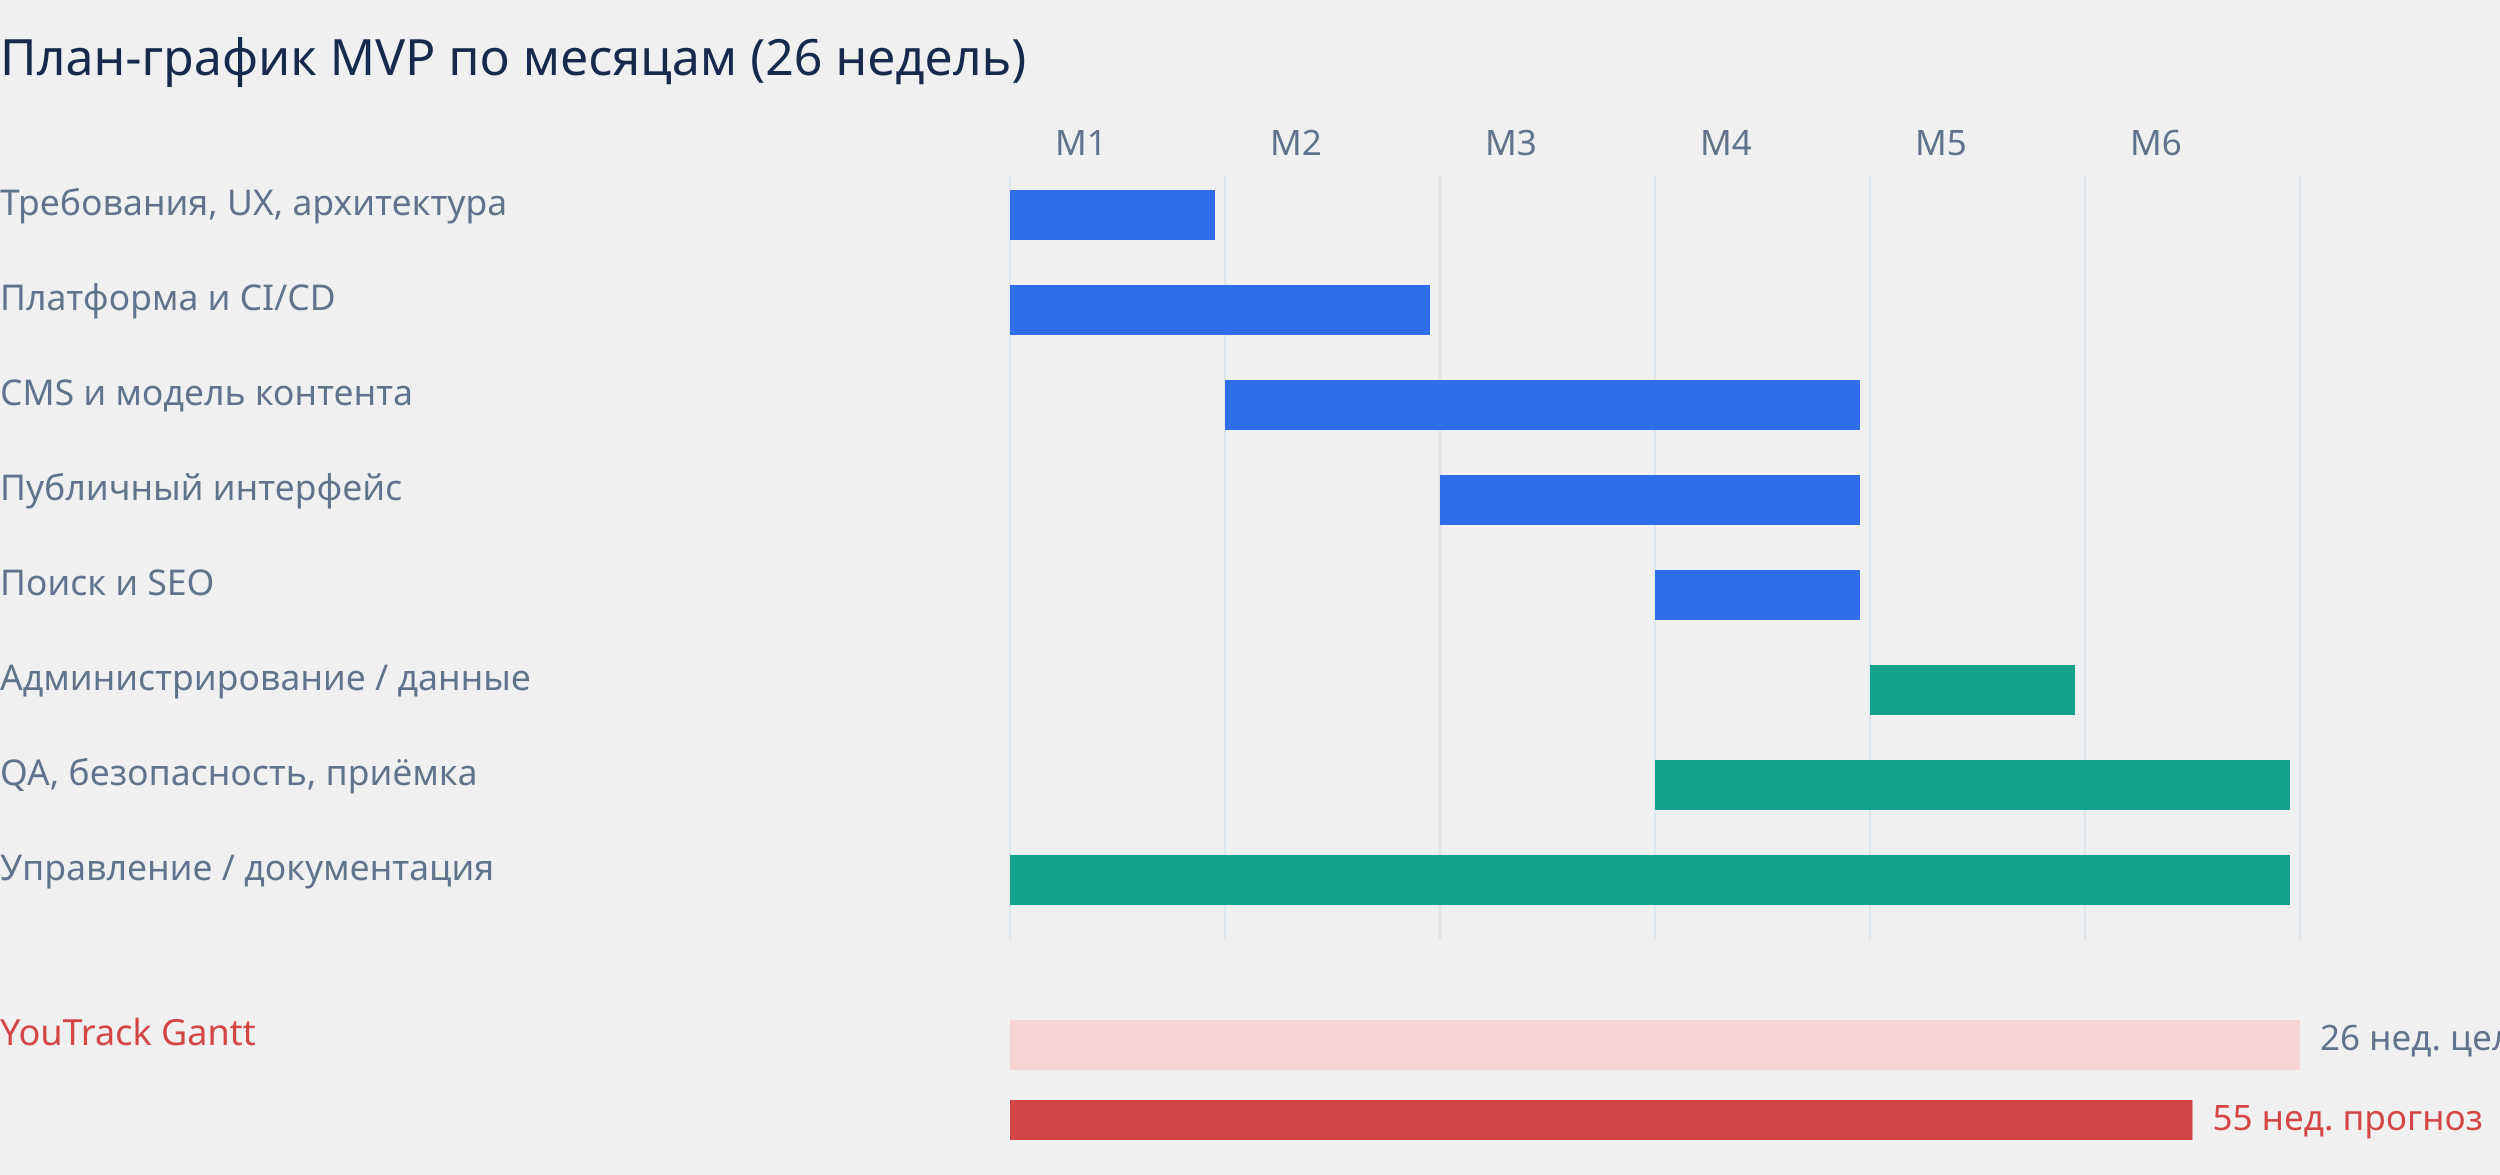
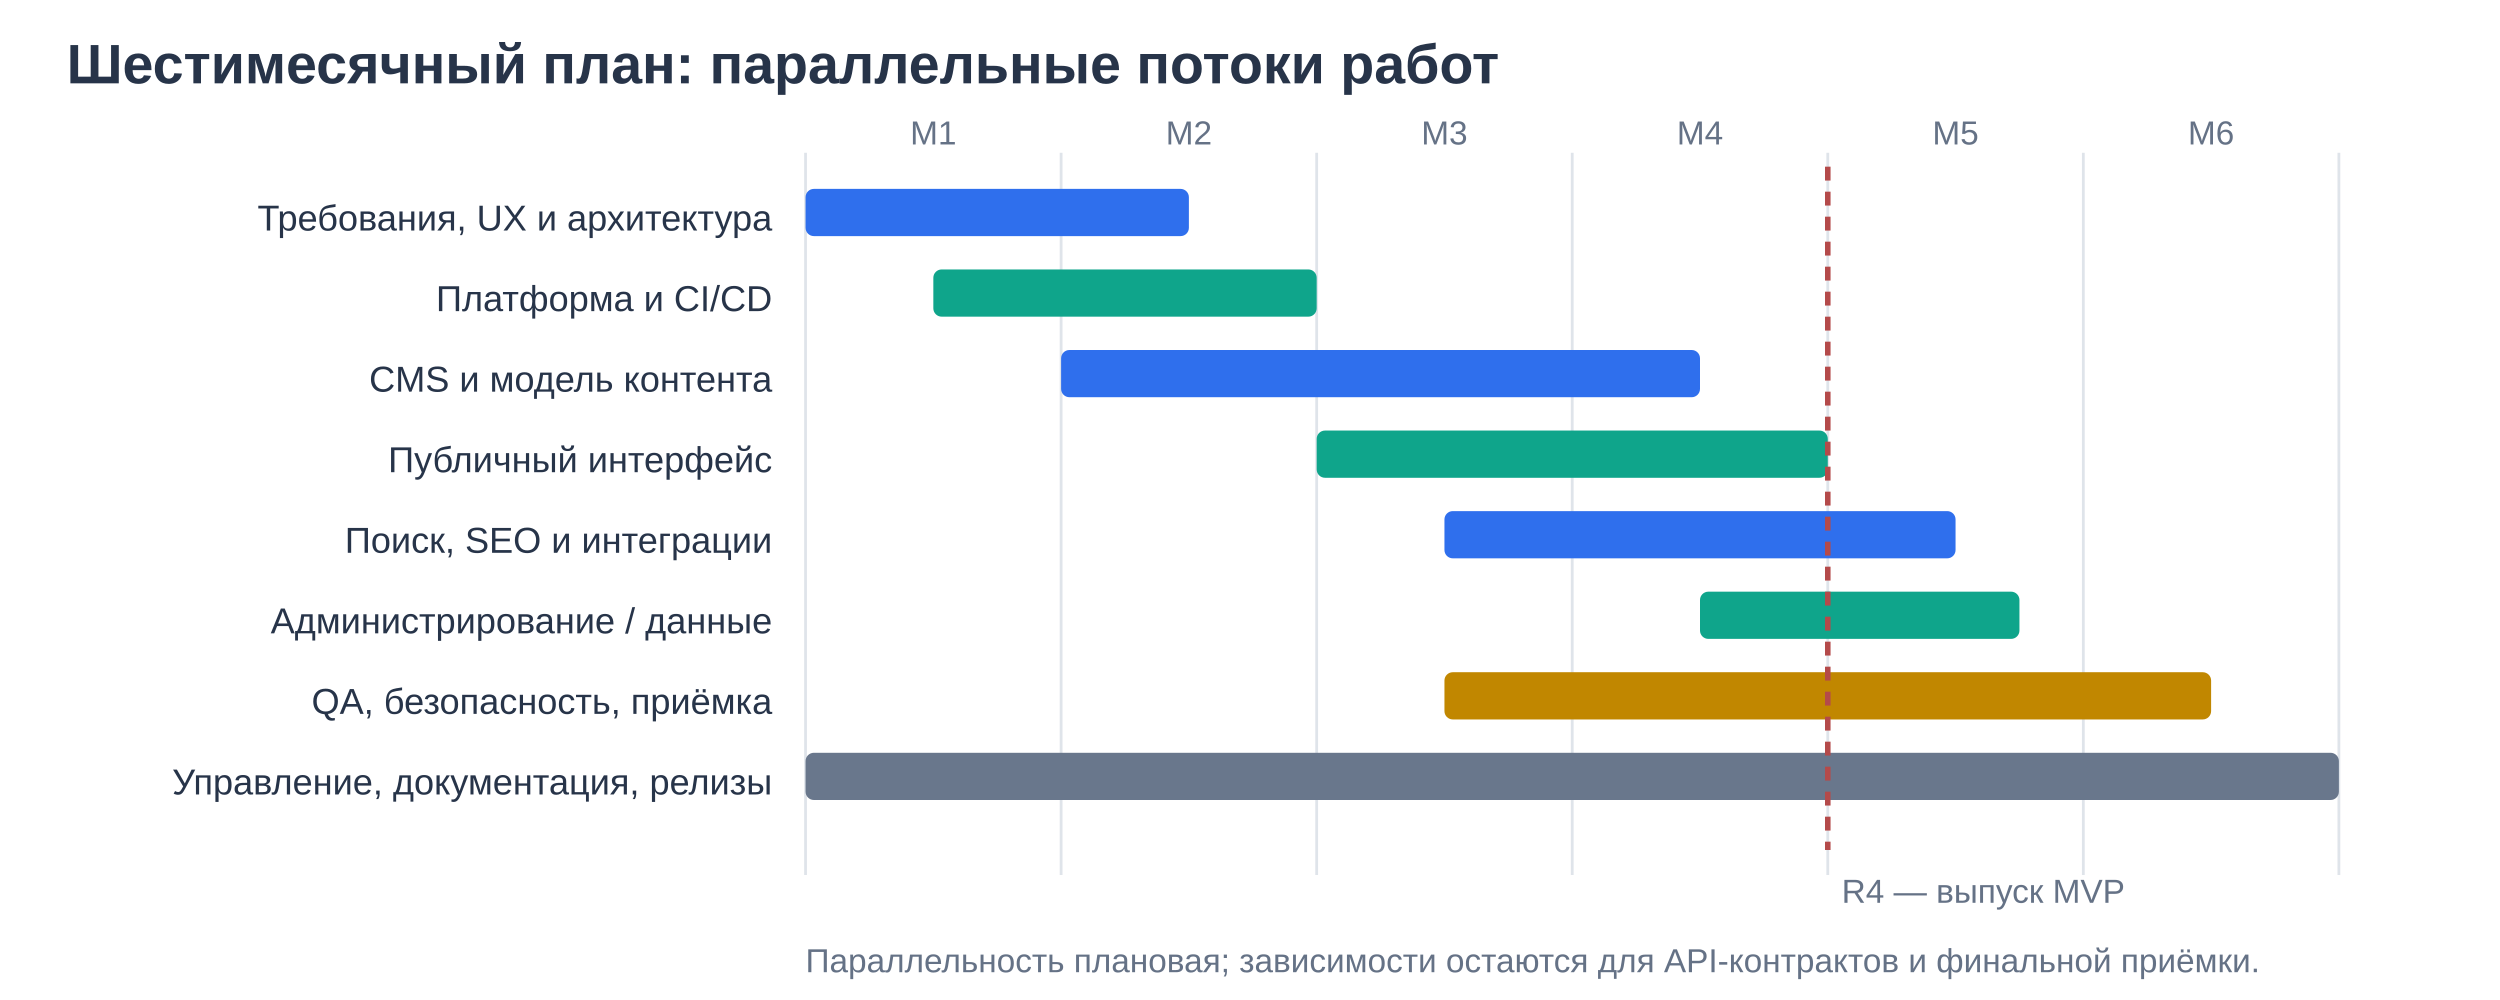
- <svg xmlns="http://www.w3.org/2000/svg" width="500" height="235" preserveAspectRatio="xMinYMin meet" viewBox="0 0 500 235" version="1.0" fill-rule="evenodd">
-   <clipPath id="clip">
-     <rect x="0" y="0" width="500" height="235" />
-   </clipPath>
-   <g id="group" transform="scale(1,-1) translate(0,-235)" style="clip-path: url(#clip)">
-     <g transform="">
-       <text x="0" y="220" style="font-family: YT-Bold; font-size: 10px;fill: rgb(9%,16%,30%); stroke:none;" transform="translate(0,440) scale(1,-1)">План-график MVP по месяцам (26 недель)</text>
-       <text x="211" y="204" style="font-family: YT-Bold; font-size: 7px;fill: rgb(38%,45%,54%); stroke:none;" transform="translate(0,408) scale(1,-1)">M1</text>
-       <path d="M 202,47 L 202,200 Z" style="stroke: rgb(87%,90%,92%); stroke-linecap: butt; stroke-width: 0.5;" />
-       <text x="254" y="204" style="font-family: YT-Bold; font-size: 7px;fill: rgb(38%,45%,54%); stroke:none;" transform="translate(0,408) scale(1,-1)">M2</text>
-       <path d="M 245,47 L 245,200 Z" style="stroke: rgb(87%,90%,92%); stroke-linecap: butt; stroke-width: 0.5;" />
-       <text x="297" y="204" style="font-family: YT-Bold; font-size: 7px;fill: rgb(38%,45%,54%); stroke:none;" transform="translate(0,408) scale(1,-1)">M3</text>
-       <path d="M 288,47 L 288,200 Z" style="stroke: rgb(87%,90%,92%); stroke-linecap: butt; stroke-width: 0.5;" />
-       <text x="340" y="204" style="font-family: YT-Bold; font-size: 7px;fill: rgb(38%,45%,54%); stroke:none;" transform="translate(0,408) scale(1,-1)">M4</text>
-       <path d="M 331,47 L 331,200 Z" style="stroke: rgb(87%,90%,92%); stroke-linecap: butt; stroke-width: 0.5;" />
-       <text x="383" y="204" style="font-family: YT-Bold; font-size: 7px;fill: rgb(38%,45%,54%); stroke:none;" transform="translate(0,408) scale(1,-1)">M5</text>
-       <path d="M 374,47 L 374,200 Z" style="stroke: rgb(87%,90%,92%); stroke-linecap: butt; stroke-width: 0.5;" />
-       <text x="426" y="204" style="font-family: YT-Bold; font-size: 7px;fill: rgb(38%,45%,54%); stroke:none;" transform="translate(0,408) scale(1,-1)">M6</text>
-       <path d="M 417,47 L 417,200 Z" style="stroke: rgb(87%,90%,92%); stroke-linecap: butt; stroke-width: 0.5;" />
-       <path d="M 460,47 L 460,200 Z" style="stroke: rgb(87%,90%,92%); stroke-linecap: butt; stroke-width: 0.5;" />
-       <text x="0" y="192" style="font-family: YT; font-size: 7.1px;fill: rgb(38%,45%,54%); stroke:none;" transform="translate(0,384) scale(1,-1)">Требования, UX, архитектура</text>
-       <rect x="202" y="187" width="41" height="10" style="stroke: none; stroke-linecap: butt; stroke-width: 1; fill: rgb(18%,43%,92%); fill-rule: evenodd;" />
-       <text x="0" y="173" style="font-family: YT; font-size: 7.1px;fill: rgb(38%,45%,54%); stroke:none;" transform="translate(0,346) scale(1,-1)">Платформа и CI/CD</text>
-       <rect x="202" y="168" width="84" height="10" style="stroke: none; stroke-linecap: butt; stroke-width: 1; fill: rgb(18%,43%,92%); fill-rule: evenodd;" />
-       <text x="0" y="154" style="font-family: YT; font-size: 7.1px;fill: rgb(38%,45%,54%); stroke:none;" transform="translate(0,308) scale(1,-1)">CMS и модель контента</text>
-       <rect x="245" y="149" width="127" height="10" style="stroke: none; stroke-linecap: butt; stroke-width: 1; fill: rgb(18%,43%,92%); fill-rule: evenodd;" />
-       <text x="0" y="135" style="font-family: YT; font-size: 7.1px;fill: rgb(38%,45%,54%); stroke:none;" transform="translate(0,270) scale(1,-1)">Публичный интерфейс</text>
-       <rect x="288" y="130" width="84" height="10" style="stroke: none; stroke-linecap: butt; stroke-width: 1; fill: rgb(18%,43%,92%); fill-rule: evenodd;" />
-       <text x="0" y="116" style="font-family: YT; font-size: 7.1px;fill: rgb(38%,45%,54%); stroke:none;" transform="translate(0,232) scale(1,-1)">Поиск и SEO</text>
-       <rect x="331" y="111" width="41" height="10" style="stroke: none; stroke-linecap: butt; stroke-width: 1; fill: rgb(18%,43%,92%); fill-rule: evenodd;" />
-       <text x="0" y="97" style="font-family: YT; font-size: 7.1px;fill: rgb(38%,45%,54%); stroke:none;" transform="translate(0,194) scale(1,-1)">Администрирование / данные</text>
-       <rect x="374" y="92" width="41" height="10" style="stroke: none; stroke-linecap: butt; stroke-width: 1; fill: rgb(7%,63%,54%); fill-rule: evenodd;" />
-       <text x="0" y="78" style="font-family: YT; font-size: 7.1px;fill: rgb(38%,45%,54%); stroke:none;" transform="translate(0,156) scale(1,-1)">QA, безопасность, приёмка</text>
-       <rect x="331" y="73" width="127" height="10" style="stroke: none; stroke-linecap: butt; stroke-width: 1; fill: rgb(7%,63%,54%); fill-rule: evenodd;" />
-       <text x="0" y="59" style="font-family: YT; font-size: 7.1px;fill: rgb(38%,45%,54%); stroke:none;" transform="translate(0,118) scale(1,-1)">Управление / документация</text>
-       <rect x="202" y="54" width="256" height="10" style="stroke: none; stroke-linecap: butt; stroke-width: 1; fill: rgb(7%,63%,54%); fill-rule: evenodd;" />
-       <text x="0" y="26" style="font-family: YT-Bold; font-size: 7.2px;fill: rgb(83%,27%,27%); stroke:none;" transform="translate(0,52) scale(1,-1)">YouTrack Gantt</text>
-       <rect x="202" y="21" width="258" height="10" style="stroke: none; stroke-linecap: butt; stroke-width: 1; fill: rgb(97%,83%,83%); fill-rule: evenodd;" />
-       <text x="464" y="25" style="font-family: YT; font-size: 7px;fill: rgb(38%,45%,54%); stroke:none;" transform="translate(0,50) scale(1,-1)">26 нед. цель</text>
-       <rect x="202" y="7" width="236.5" height="8" style="stroke: none; stroke-linecap: butt; stroke-width: 1; fill: rgb(83%,27%,27%); fill-rule: evenodd;" />
-       <text x="442.5" y="9" style="font-family: YT-Bold; font-size: 7px;fill: rgb(83%,27%,27%); stroke:none;" transform="translate(0,18) scale(1,-1)">55 нед. прогноз</text>
-     </g>
-   </g>
+ <svg xmlns="http://www.w3.org/2000/svg" width="900" height="360" viewBox="0 0 900 360">
+   <style>text{font-family:Arial,sans-serif;fill:#273449}.title{font-size:20px;font-weight:700}.label{font-size:13px}.small{font-size:12px;fill:#657286}.grid{stroke:#dfe4ea;stroke-width:1}</style>
+   <rect width="100%" height="100%" fill="white" />
+   <text class="title" x="24" y="30">Шестимесячный план: параллельные потоки работ</text>
+   <line class="grid" x1="290" y1="55" x2="290" y2="315" />
+   <text class="small" text-anchor="middle" x="336.0" y="52">M1</text>
+   <line class="grid" x1="382" y1="55" x2="382" y2="315" />
+   <text class="small" text-anchor="middle" x="428.0" y="52">M2</text>
+   <line class="grid" x1="474" y1="55" x2="474" y2="315" />
+   <text class="small" text-anchor="middle" x="520.0" y="52">M3</text>
+   <line class="grid" x1="566" y1="55" x2="566" y2="315" />
+   <text class="small" text-anchor="middle" x="612.0" y="52">M4</text>
+   <line class="grid" x1="658" y1="55" x2="658" y2="315" />
+   <text class="small" text-anchor="middle" x="704.0" y="52">M5</text>
+   <line class="grid" x1="750" y1="55" x2="750" y2="315" />
+   <text class="small" text-anchor="middle" x="796.0" y="52">M6</text>
+   <line class="grid" x1="842" y1="55" x2="842" y2="315" />
+   <text class="label" text-anchor="end" x="278" y="83">Требования, UX и архитектура</text>
+   <rect x="290.0" y="68" width="138.0" height="17" rx="3" fill="#2f6fed" />
+   <text class="label" text-anchor="end" x="278" y="112">Платформа и CI/CD</text>
+   <rect x="336.0" y="97" width="138.0" height="17" rx="3" fill="#0fa58b" />
+   <text class="label" text-anchor="end" x="278" y="141">CMS и модель контента</text>
+   <rect x="382.0" y="126" width="230.0" height="17" rx="3" fill="#2f6fed" />
+   <text class="label" text-anchor="end" x="278" y="170">Публичный интерфейс</text>
+   <rect x="474.0" y="155" width="184.0" height="17" rx="3" fill="#0fa58b" />
+   <text class="label" text-anchor="end" x="278" y="199">Поиск, SEO и интеграции</text>
+   <rect x="520.0" y="184" width="184.0" height="17" rx="3" fill="#2f6fed" />
+   <text class="label" text-anchor="end" x="278" y="228">Администрирование / данные</text>
+   <rect x="612.0" y="213" width="115.0" height="17" rx="3" fill="#0fa58b" />
+   <text class="label" text-anchor="end" x="278" y="257">QA, безопасность, приёмка</text>
+   <rect x="520.0" y="242" width="276.0" height="17" rx="3" fill="#c18700" />
+   <text class="label" text-anchor="end" x="278" y="286">Управление, документация, релизы</text>
+   <rect x="290.0" y="271" width="552.0" height="17" rx="3" fill="#69778c" />
+   <line x1="658" y1="60" x2="658" y2="306" stroke="#b44a4a" stroke-width="2" stroke-dasharray="5 4" />
+   <text class="small" x="663" y="325">R4 — выпуск MVP</text>
+   <text class="small" x="290" y="350">Параллельность плановая; зависимости остаются для API-контрактов и финальной приёмки.</text>
</svg>
